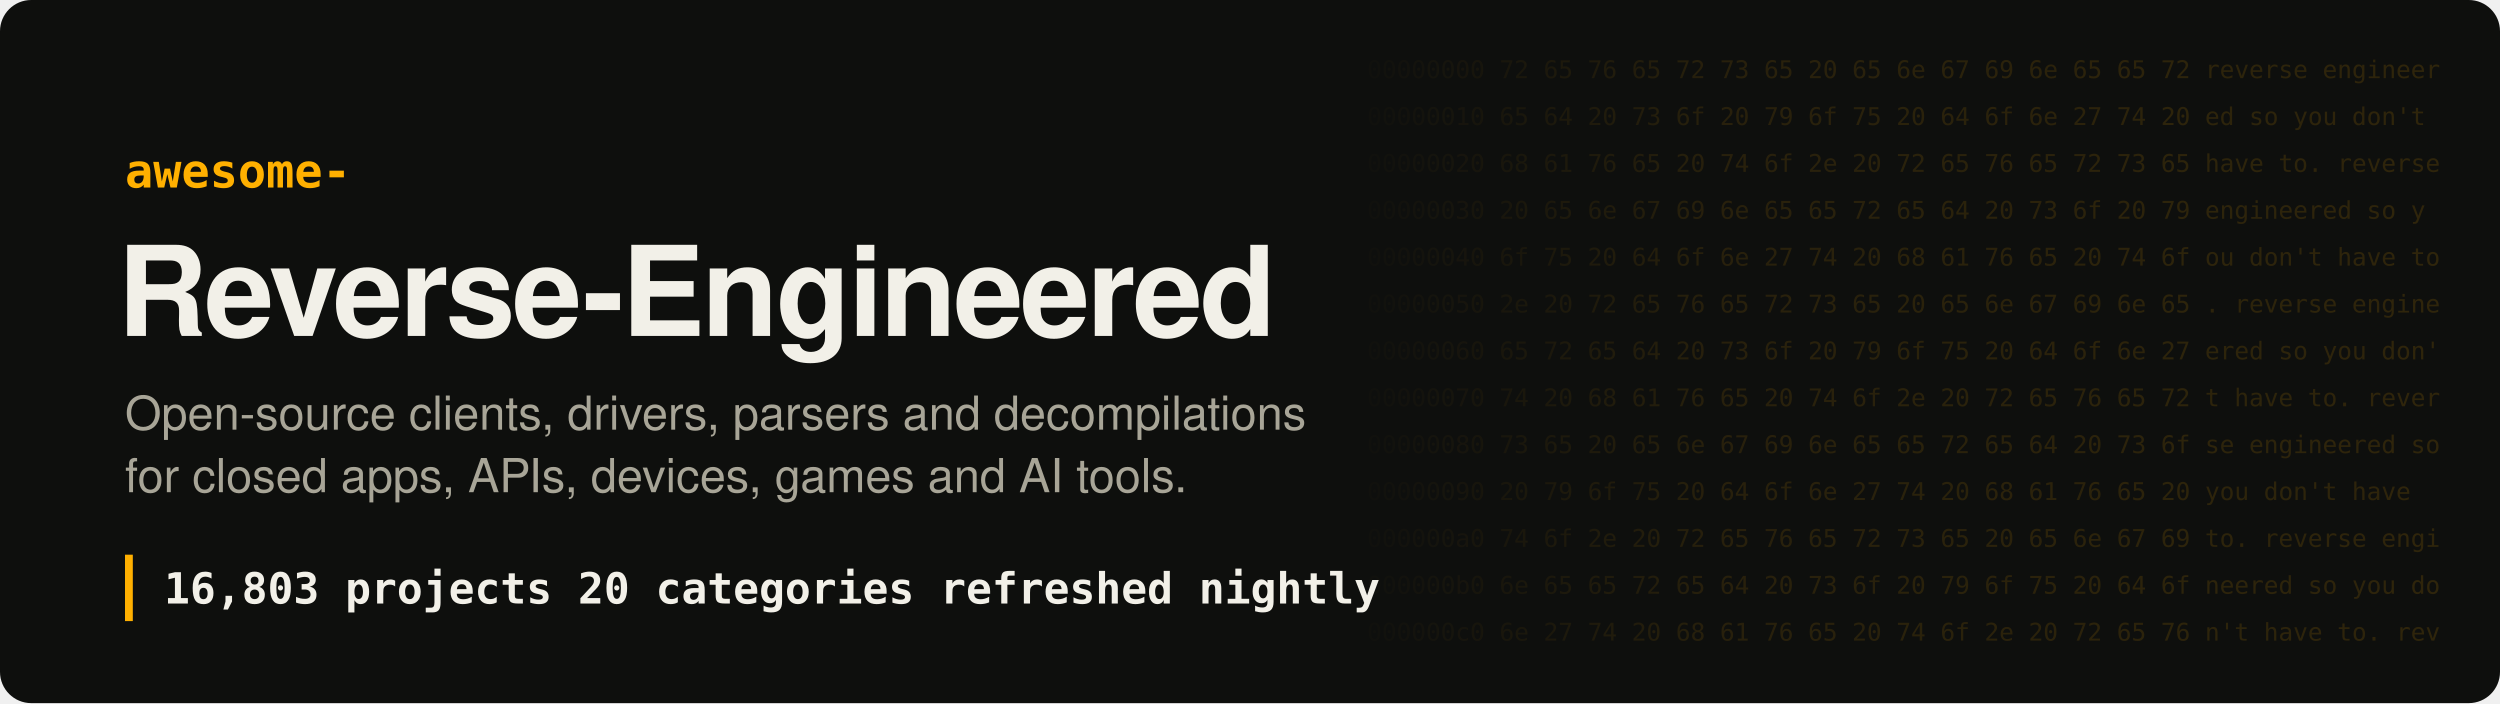
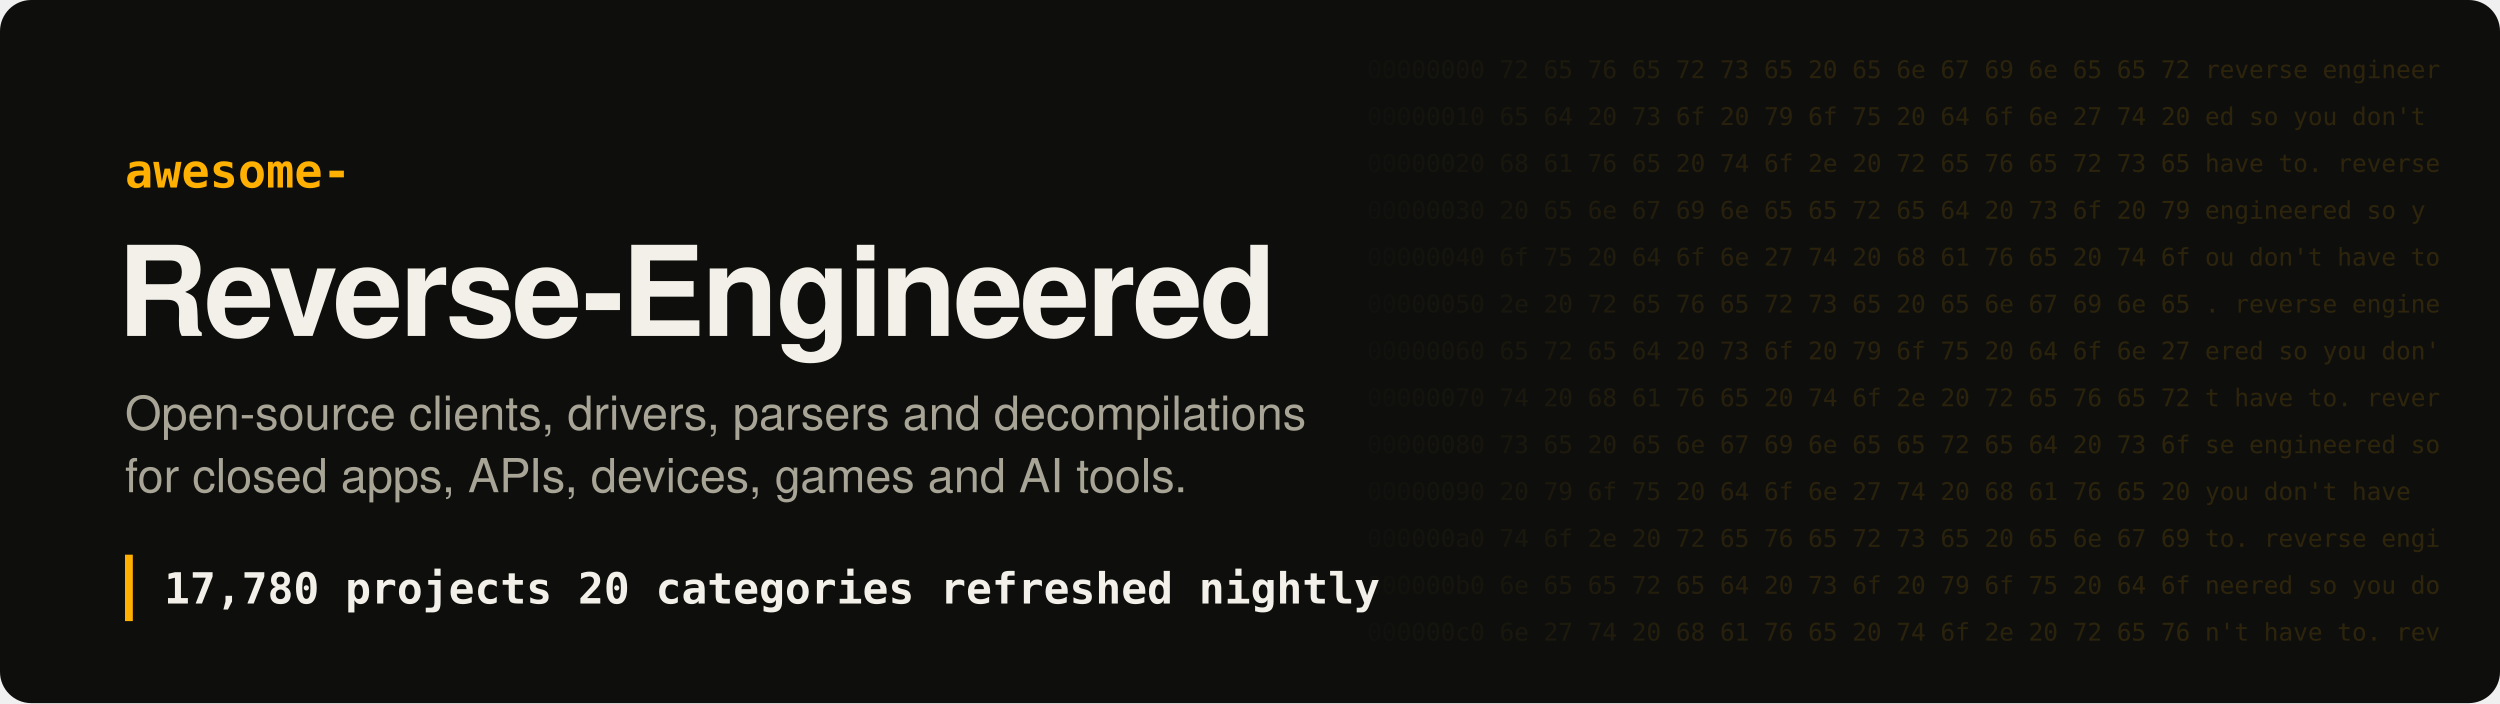
- <svg xmlns="http://www.w3.org/2000/svg" width="1280" height="360" viewBox="0 0 1280 360" role="img" aria-label="Awesome Reverse-Engineered: 16,803 projects">
+ <svg xmlns="http://www.w3.org/2000/svg" width="1280" height="360" viewBox="0 0 1280 360" role="img" aria-label="Awesome Reverse-Engineered: 17,780 projects">
  <style>
.hex{font:12.5px ui-monospace, SFMono-Regular, Menlo, Consolas, monospace;fill:#ffb000;white-space:pre}
.t{font:700 64px -apple-system, BlinkMacSystemFont, 'Segoe UI', Helvetica, Arial, sans-serif;fill:#f2f0e8;letter-spacing:-1.5px}
.k{font:600 24px ui-monospace, SFMono-Regular, Menlo, Consolas, monospace;fill:#ffb000}
.s{font:400 24px -apple-system, BlinkMacSystemFont, 'Segoe UI', Helvetica, Arial, sans-serif;fill:#a8a597}
.n{font:600 22px ui-monospace, SFMono-Regular, Menlo, Consolas, monospace;fill:#f2f0e8;white-space:pre}
</style>
  <defs>
    <linearGradient id="fade" x1="0" x2="1">
      <stop offset="0" stop-color="#ffb000" stop-opacity="0" />
      <stop offset=".35" stop-color="#ffb000" stop-opacity=".16" />
      <stop offset="1" stop-color="#ffb000" stop-opacity=".2" />
    </linearGradient>
    <mask id="m">
      <rect x="680" width="600" height="360" fill="url(#fade)" />
    </mask>
  </defs>
  <rect width="1280" height="360" rx="16" fill="#0e0f0d" />
  <g mask="url(#m)" style="filter:none">
    <text x="700" y="40" class="hex" fill="#fff">00000000  72 65 76 65 72 73 65 20 65 6e 67 69 6e 65 65 72  reverse engineer</text>
    <text x="700" y="64" class="hex" fill="#fff">00000010  65 64 20 73 6f 20 79 6f 75 20 64 6f 6e 27 74 20  ed so you don't </text>
    <text x="700" y="88" class="hex" fill="#fff">00000020  68 61 76 65 20 74 6f 2e 20 72 65 76 65 72 73 65  have to. reverse</text>
    <text x="700" y="112" class="hex" fill="#fff">00000030  20 65 6e 67 69 6e 65 65 72 65 64 20 73 6f 20 79   engineered so y</text>
    <text x="700" y="136" class="hex" fill="#fff">00000040  6f 75 20 64 6f 6e 27 74 20 68 61 76 65 20 74 6f  ou don't have to</text>
    <text x="700" y="160" class="hex" fill="#fff">00000050  2e 20 72 65 76 65 72 73 65 20 65 6e 67 69 6e 65  . reverse engine</text>
    <text x="700" y="184" class="hex" fill="#fff">00000060  65 72 65 64 20 73 6f 20 79 6f 75 20 64 6f 6e 27  ered so you don'</text>
    <text x="700" y="208" class="hex" fill="#fff">00000070  74 20 68 61 76 65 20 74 6f 2e 20 72 65 76 65 72  t have to. rever</text>
    <text x="700" y="232" class="hex" fill="#fff">00000080  73 65 20 65 6e 67 69 6e 65 65 72 65 64 20 73 6f  se engineered so</text>
    <text x="700" y="256" class="hex" fill="#fff">00000090  20 79 6f 75 20 64 6f 6e 27 74 20 68 61 76 65 20   you don't have </text>
    <text x="700" y="280" class="hex" fill="#fff">000000a0  74 6f 2e 20 72 65 76 65 72 73 65 20 65 6e 67 69  to. reverse engi</text>
    <text x="700" y="304" class="hex" fill="#fff">000000b0  6e 65 65 72 65 64 20 73 6f 20 79 6f 75 20 64 6f  neered so you do</text>
    <text x="700" y="328" class="hex" fill="#fff">000000c0  6e 27 74 20 68 61 76 65 20 74 6f 2e 20 72 65 76  n't have to. rev</text>
  </g>
  <text x="64" y="96" class="k">awesome-</text>
  <text x="60" y="172" class="t">Reverse-Engineered</text>
  <text x="64" y="220" class="s">Open-source clients, drivers, parsers and decompilations</text>
  <text x="64" y="252" class="s">for closed apps, APIs, devices, games and AI tools.</text>
  <rect x="64" y="284" width="4" height="34" fill="#ffb000" />
-   <text x="84" y="309" class="n">16,803 projects   20 categories   refreshed nightly</text>
+   <text x="84" y="309" class="n">17,780 projects   20 categories   refreshed nightly</text>
</svg>
